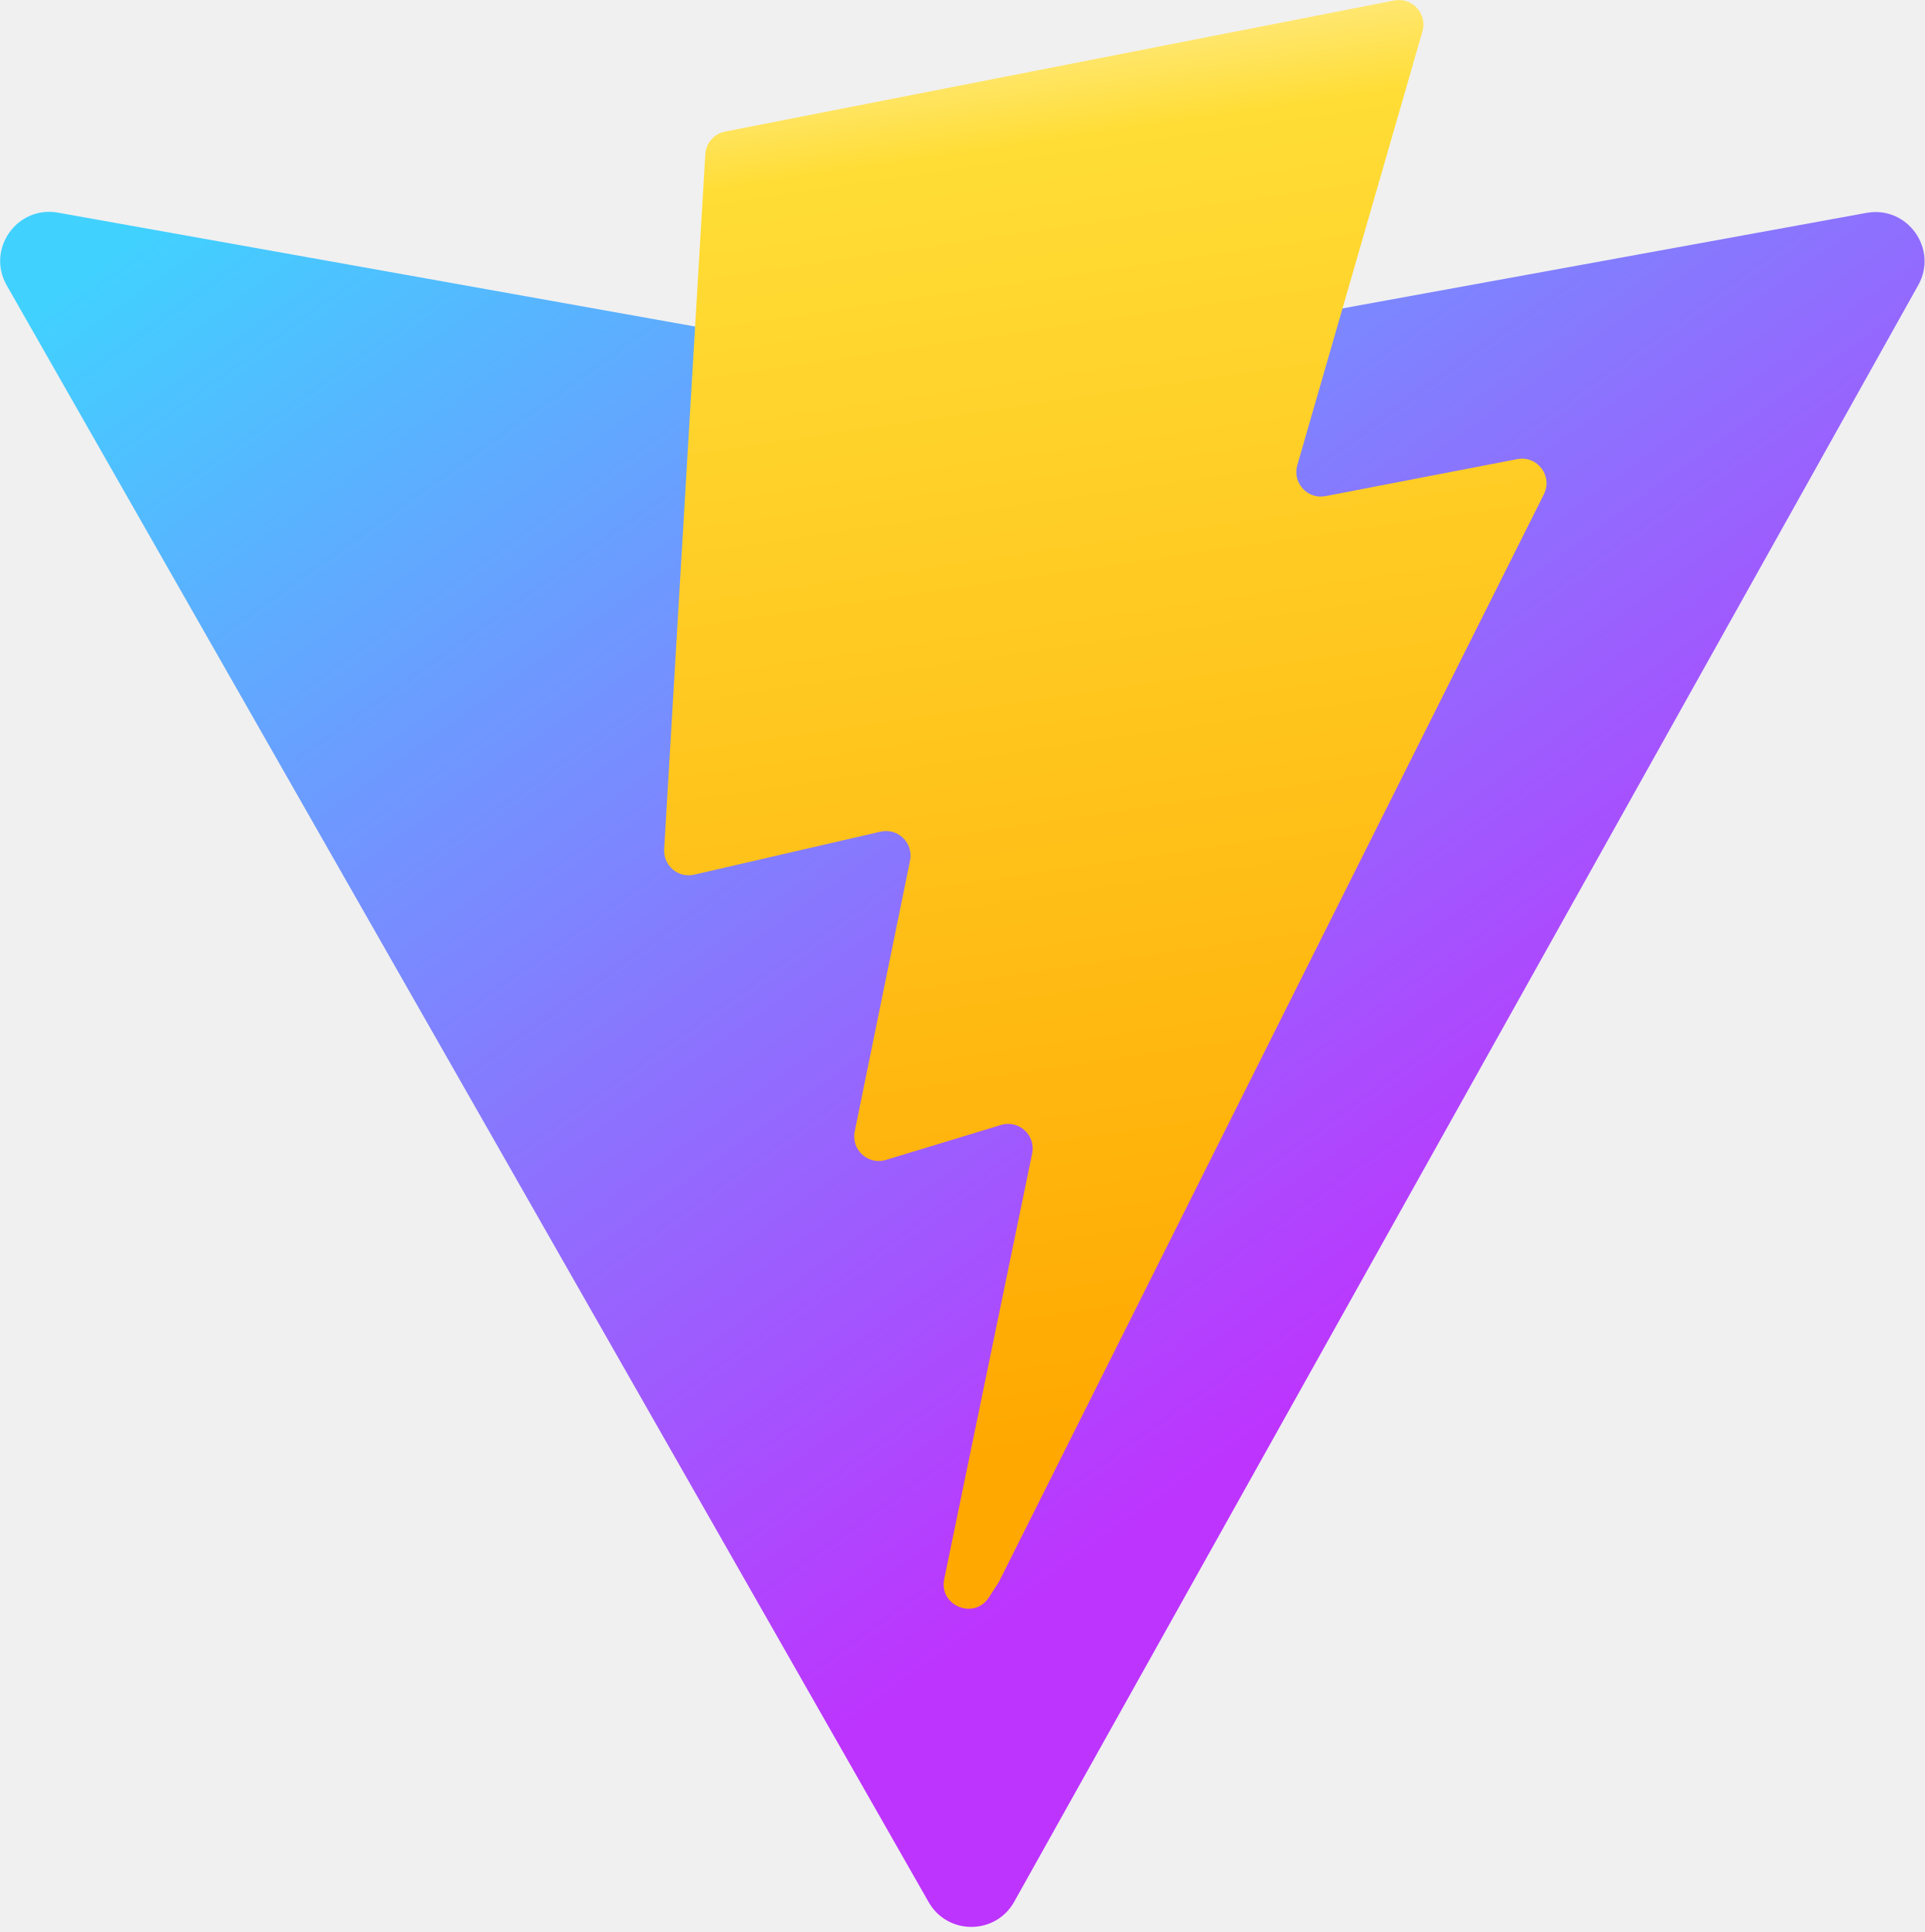
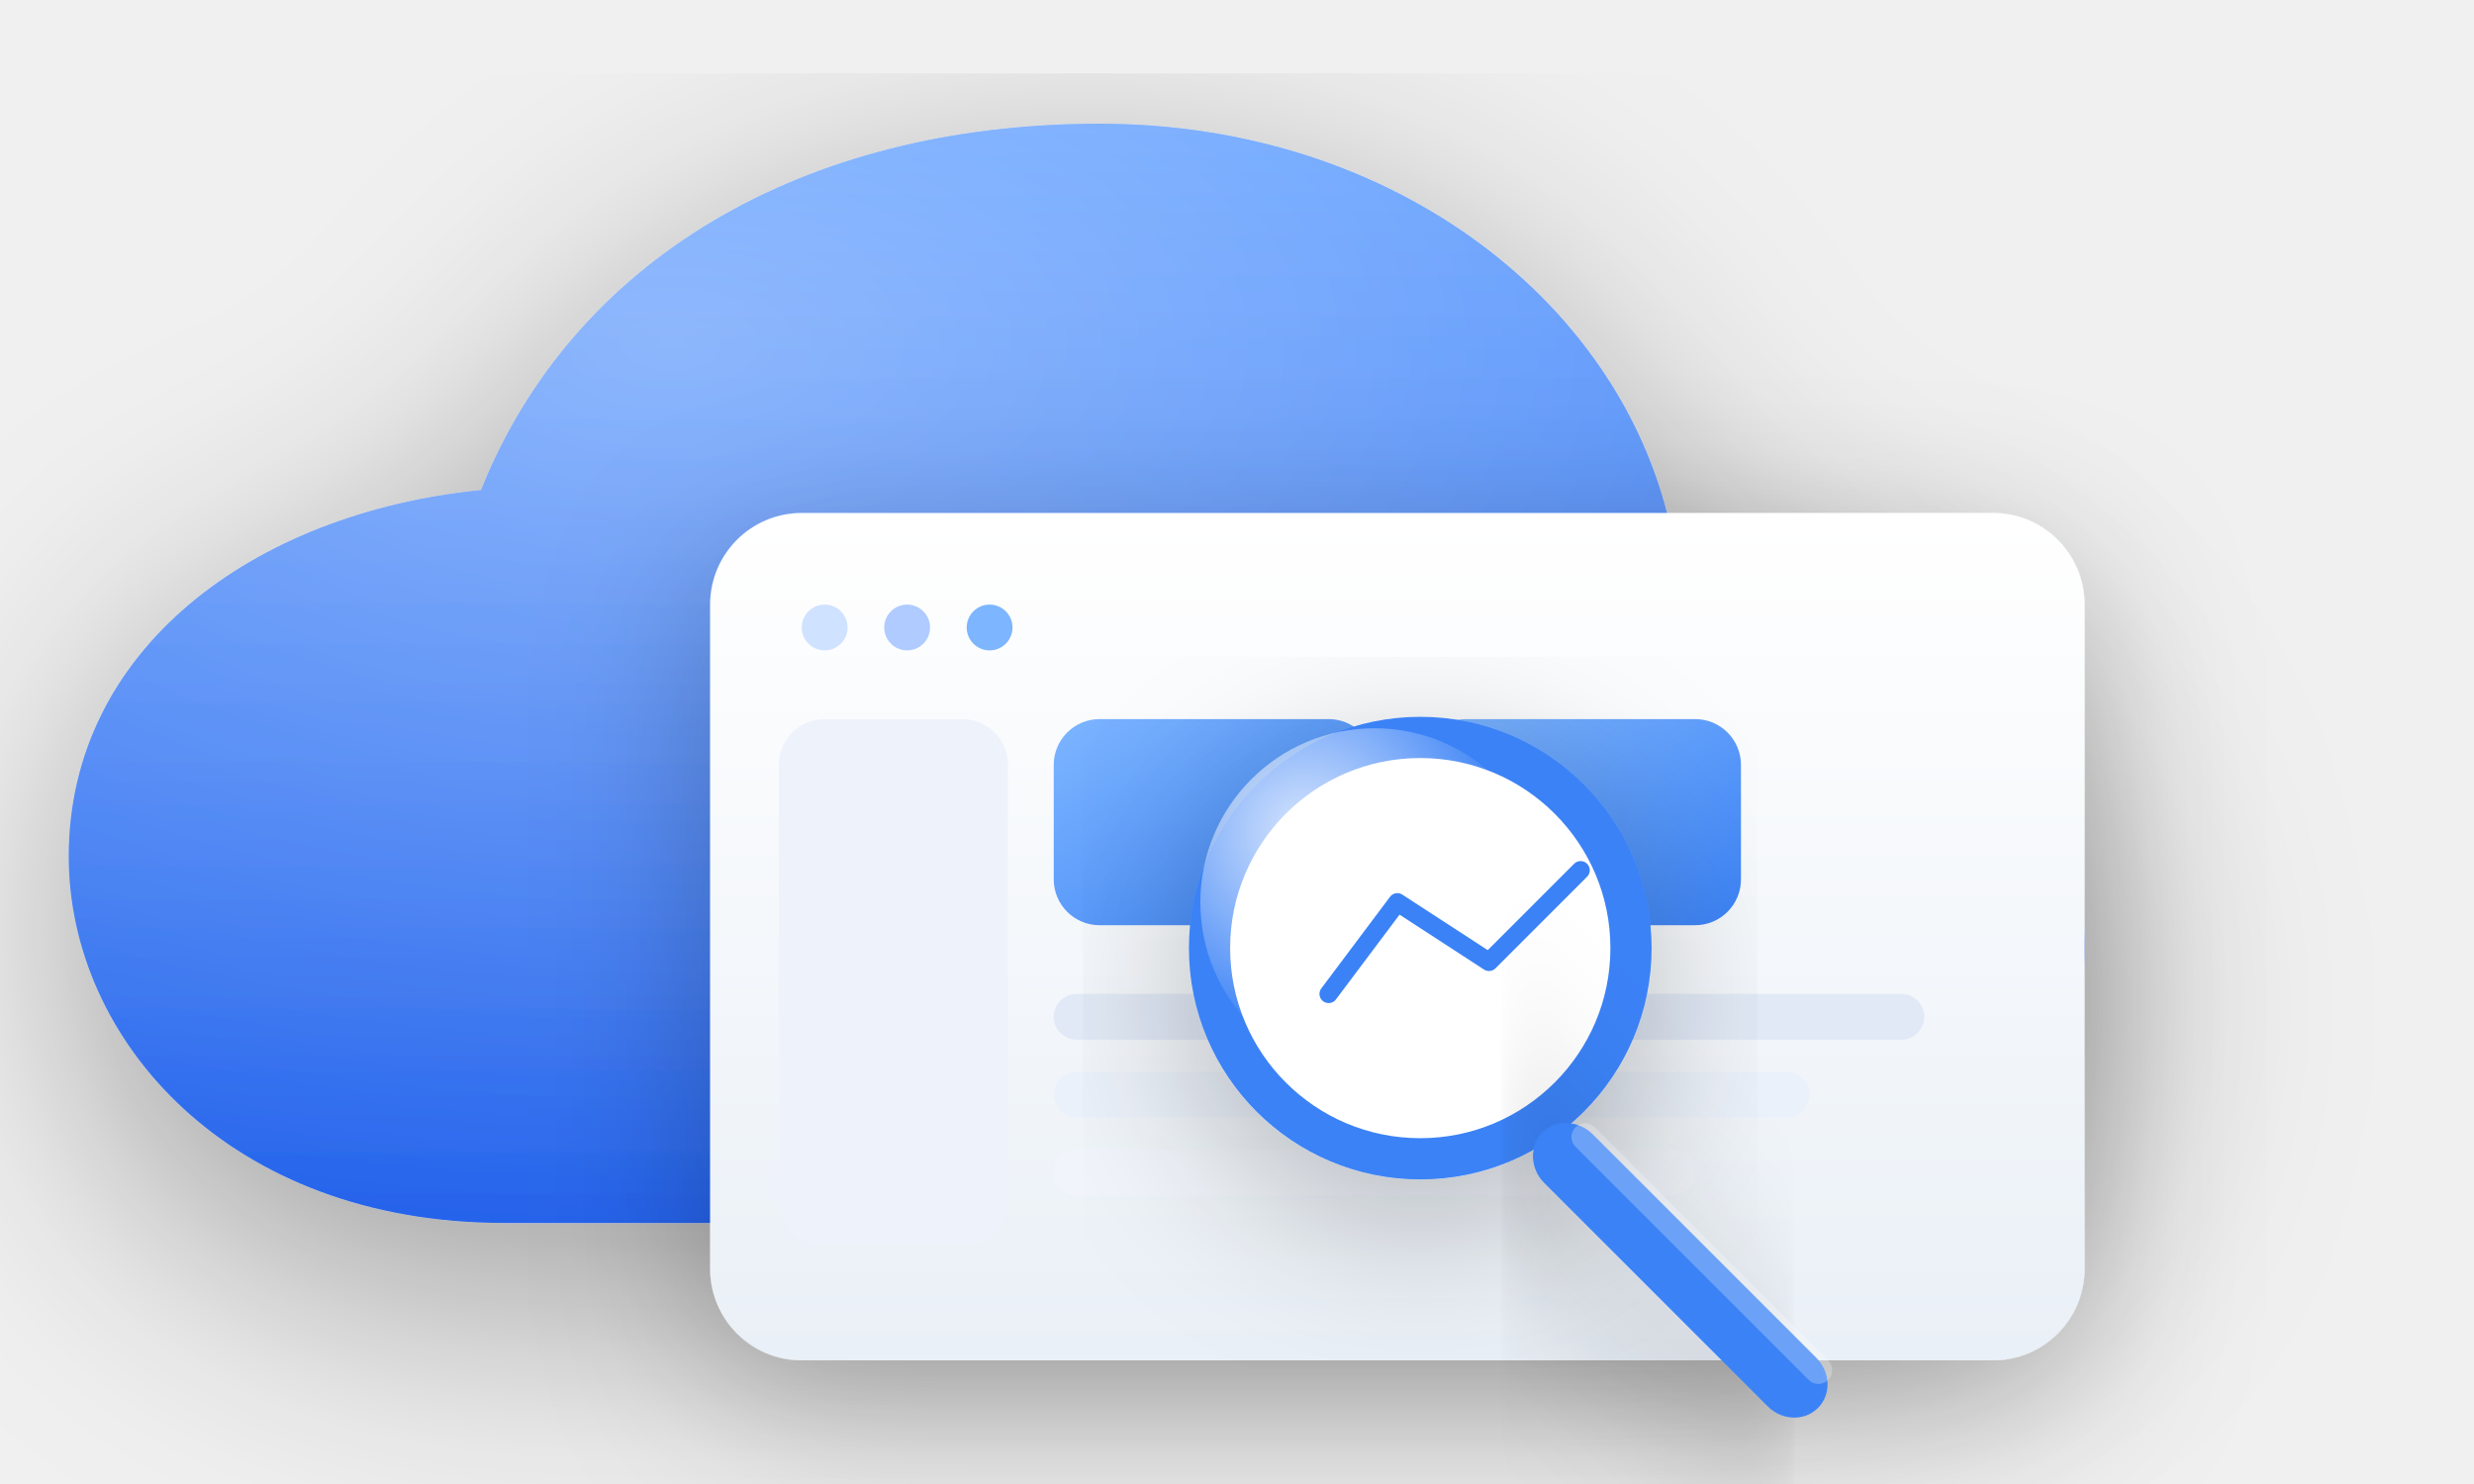
- <svg xmlns="http://www.w3.org/2000/svg" aria-hidden="true" role="img" class="iconify iconify--logos" width="31.88" height="32" preserveAspectRatio="xMidYMid meet" viewBox="0 0 256 257">
+ <svg xmlns="http://www.w3.org/2000/svg" width="600" height="360" viewBox="40 60 540 300">
  <defs>
-     <linearGradient id="IconifyId1813088fe1fbc01fb466" x1="-.828%" x2="57.636%" y1="7.652%" y2="78.411%">
-       <stop offset="0%" stop-color="#41D1FF" />
-       <stop offset="100%" stop-color="#BD34FE" />
+     <linearGradient id="cloudGrad" x1="0" y1="0" x2="0" y2="1">
+       <stop offset="0%" stop-color="#5B9BFF" />
+       <stop offset="100%" stop-color="#2563EB" />
    </linearGradient>
-     <linearGradient id="IconifyId1813088fe1fbc01fb467" x1="43.376%" x2="50.316%" y1="2.242%" y2="89.03%">
-       <stop offset="0%" stop-color="#FFEA83" />
-       <stop offset="8.333%" stop-color="#FFDD35" />
-       <stop offset="100%" stop-color="#FFA800" />
+     <radialGradient id="cloudLight" cx="30%" cy="20%" r="80%">
+       <stop offset="0%" stop-color="#FFFFFF" stop-opacity="0.35" />
+       <stop offset="100%" stop-color="#FFFFFF" stop-opacity="0" />
+     </radialGradient>
+     <linearGradient id="windowGrad" x1="0" y1="0" x2="0" y2="1">
+       <stop offset="0%" stop-color="#FFFFFF" />
+       <stop offset="100%" stop-color="#EAF0F7" />
    </linearGradient>
+     <linearGradient id="accentGrad" x1="0" y1="0" x2="1" y2="1">
+       <stop offset="0%" stop-color="#7DB5FF" />
+       <stop offset="100%" stop-color="#3B82F6" />
+     </linearGradient>
+     <filter id="deepShadow" x="-40%" y="-40%" width="180%" height="180%">
+       <feDropShadow dx="0" dy="16" stdDeviation="30" flood-color="#000" flood-opacity="0.35" />
+     </filter>
+     <filter id="mediumShadow" x="-30%" y="-30%" width="160%" height="180%">
+       <feDropShadow dx="0" dy="10" stdDeviation="18" flood-color="#000" flood-opacity="0.25" />
+     </filter>
+     <filter id="innerShadow">
+       <feOffset dx="0" dy="2" />
+       <feGaussianBlur stdDeviation="4" />
+       <feComposite in2="SourceAlpha" operator="arithmetic" k2="-1" k3="1" />
+       <feColorMatrix type="matrix" values="0 0 0 0 0         0 0 0 0 0         0 0 0 0 0         0 0 0 .3 0" />
+     </filter>
+     <radialGradient id="lensGlass" cx="30%" cy="30%" r="60%">
+       <stop offset="0%" stop-color="#FFFFFF" stop-opacity="0.8" />
+       <stop offset="100%" stop-color="#FFFFFF" stop-opacity="0" />
+     </radialGradient>
  </defs>
-   <path fill="url(#IconifyId1813088fe1fbc01fb466)" d="M255.153 37.938L134.897 252.976c-2.483 4.44-8.862 4.466-11.382.048L.875 37.958c-2.746-4.814 1.371-10.646 6.827-9.67l120.385 21.517a6.537 6.537 0 0 0 2.322-.004l117.867-21.483c5.438-.991 9.574 4.796 6.877 9.62Z" />
-   <path fill="url(#IconifyId1813088fe1fbc01fb467)" d="M185.432.063L96.44 17.501a3.268 3.268 0 0 0-2.634 3.014l-5.474 92.456a3.268 3.268 0 0 0 3.997 3.378l24.777-5.718c2.318-.535 4.413 1.507 3.936 3.838l-7.361 36.047c-.495 2.426 1.782 4.5 4.151 3.78l15.304-4.649c2.372-.72 4.652 1.36 4.15 3.788l-11.698 56.621c-.732 3.542 3.979 5.473 5.943 2.437l1.313-2.028l72.516-144.72c1.215-2.423-.88-5.186-3.54-4.672l-25.505 4.922c-2.396.462-4.435-1.77-3.759-4.114l16.646-57.705c.677-2.35-1.37-4.583-3.769-4.113Z" />
+   <path d="M150 315     C90 315 55 275 55 235     C55 190 95 160 145 155     C165 105 215 75 280 75     C345 75 395 115 405 165     C455 165 495 205 495 255     C495 300 460 315 415 315     Z" fill="url(#cloudGrad)" filter="url(#deepShadow)" />
+   <path d="M150 315     C90 315 55 275 55 235     C55 190 95 160 145 155     C165 105 215 75 280 75     C345 75 395 115 405 165     C455 165 495 205 495 255     C495 300 460 315 415 315     Z" fill="url(#cloudLight)" />
+   <rect x="195" y="160" width="300" height="185" rx="20" fill="url(#windowGrad)" filter="url(#mediumShadow)" />
+   <rect x="195" y="160" width="300" height="185" rx="20" fill="none" filter="url(#innerShadow)" />
+   <circle cx="220" cy="185" r="5" fill="#CFE2FF" />
+   <circle cx="238" cy="185" r="5" fill="#AFCBFF" />
+   <circle cx="256" cy="185" r="5" fill="#7DB5FF" />
+   <rect x="210" y="205" width="50" height="115" rx="10" fill="#EEF3FB" />
+   <rect x="270" y="205" width="70" height="45" rx="10" fill="url(#accentGrad)" />
+   <rect x="350" y="205" width="70" height="45" rx="10" fill="url(#accentGrad)" />
+   <rect x="270" y="265" width="190" height="10" rx="5" fill="#E1E9F6" />
+   <rect x="270" y="282" width="165" height="10" rx="5" fill="#EBF1FA" />
+   <rect x="270" y="299" width="140" height="10" rx="5" fill="#F1F5FB" />
+   <circle cx="350" cy="255" r="46" fill="#FFFFFF" stroke="#3B82F6" stroke-width="9" filter="url(#mediumShadow)" />
+   <circle cx="340" cy="245" r="38" fill="url(#lensGlass)" />
+   <rect x="382" y="290" width="85" height="15" rx="8" transform="rotate(45 382 290)" fill="#3B82F6" filter="url(#mediumShadow)" />
+   <rect x="386" y="292" width="78" height="6" rx="3" transform="rotate(45 386 292)" fill="#FFFFFF" opacity="0.25" />
+   <polyline points="330,265 345,245 365,258 385,238" fill="none" stroke="#3B82F6" stroke-width="4" stroke-linecap="round" stroke-linejoin="round" />
</svg>
